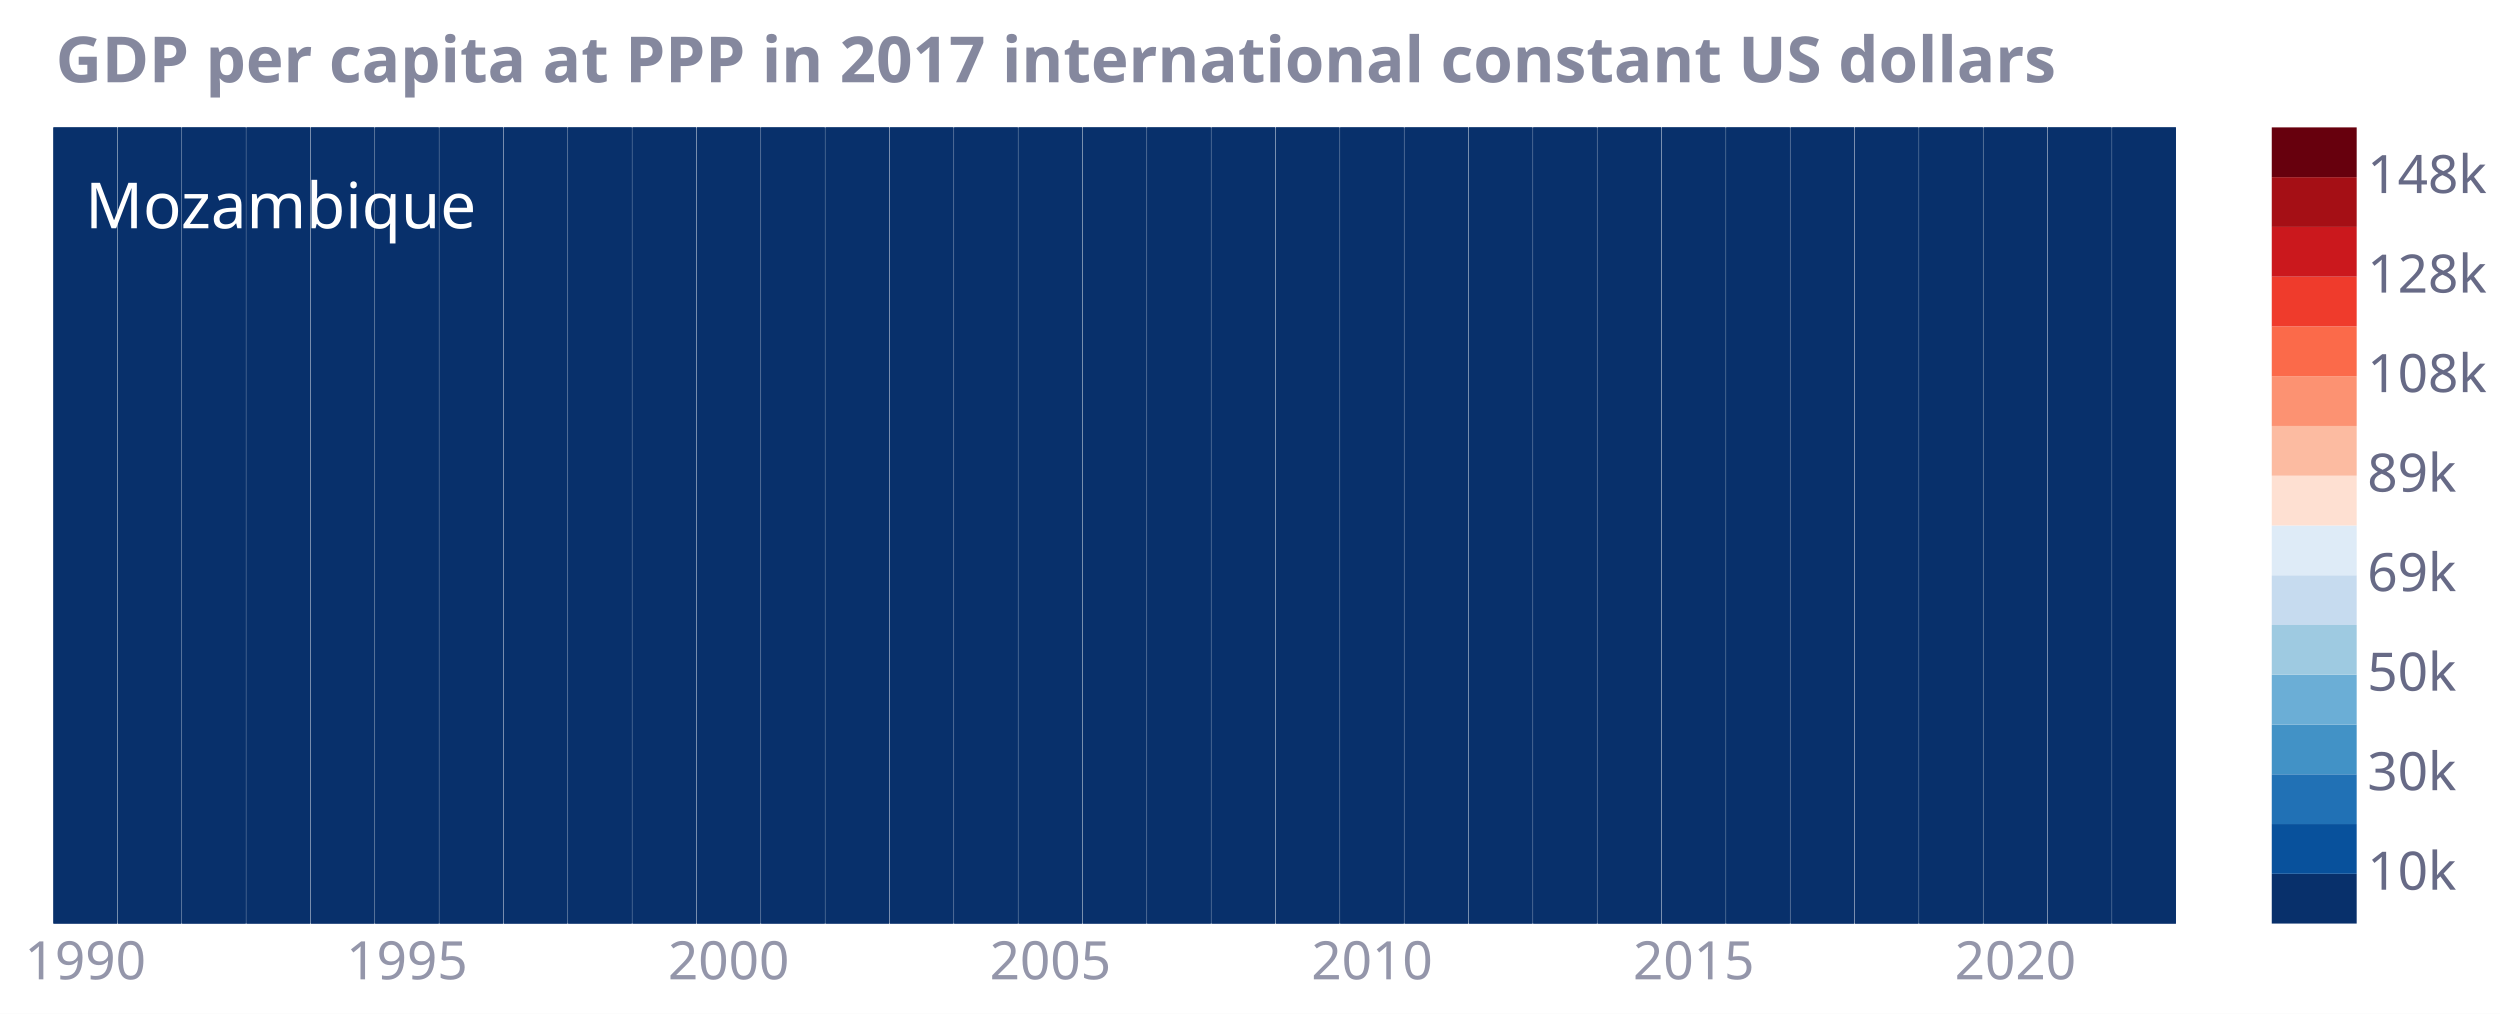
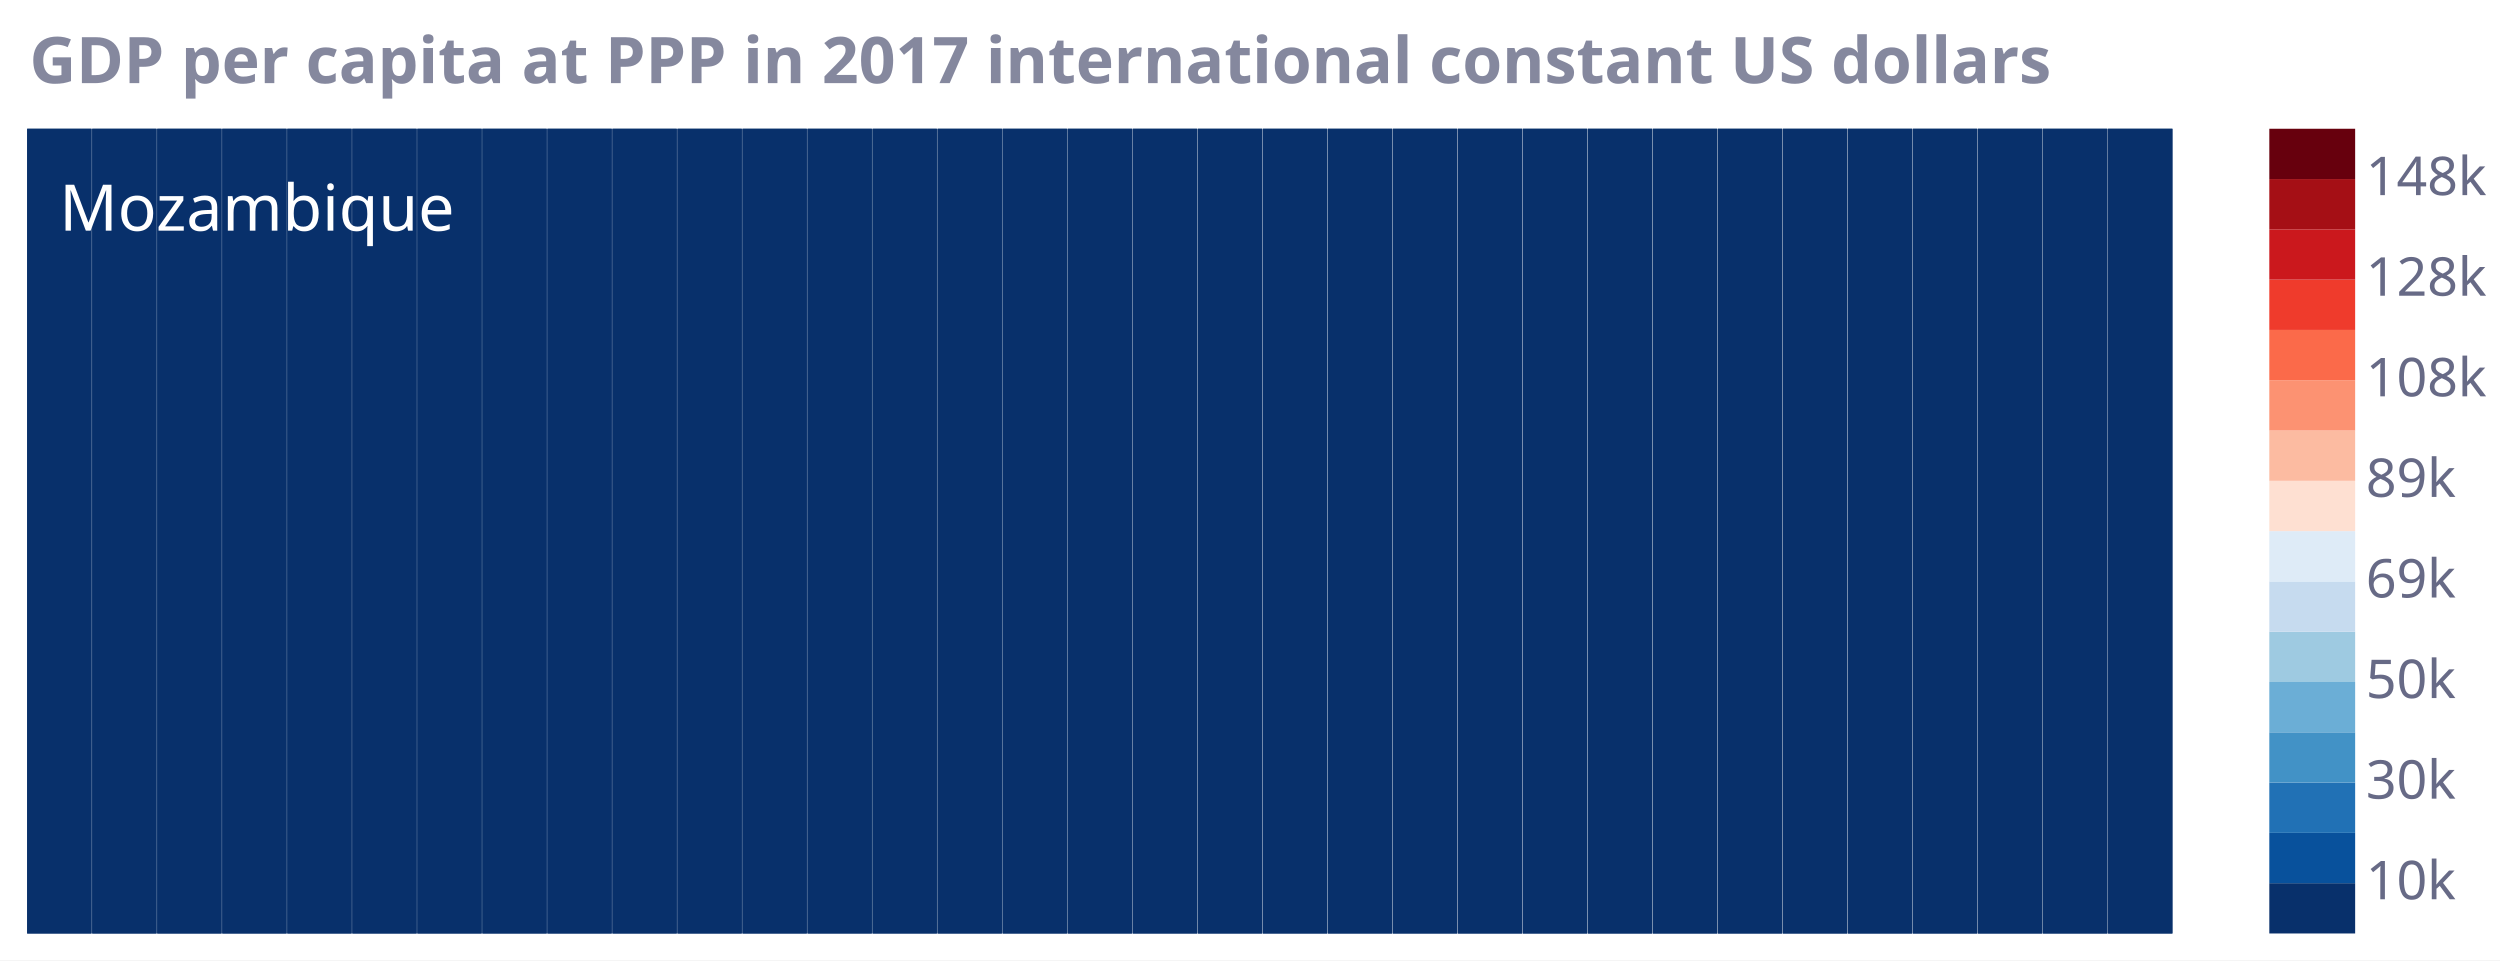
- <svg xmlns="http://www.w3.org/2000/svg" version="1.1" class="marks" width="471" height="191" viewBox="0 0 471 191">
-   <rect width="471" height="191" fill="white" />
-   <g fill="none" stroke-miterlimit="10" transform="translate(10,24)">
+ <svg xmlns="http://www.w3.org/2000/svg" version="1.1" class="marks" width="466" height="179" viewBox="0 0 466 179">
+   <rect width="466" height="179" fill="white" />
+   <g fill="none" stroke-miterlimit="10" transform="translate(5,24)">
    <g class="mark-group role-frame root" role="graphics-object" aria-roledescription="group mark container">
      <g transform="translate(0,0)">
        <path class="background" aria-hidden="true" d="M0,0h400v150h-400Z" />
        <g>
          <g class="mark-group role-axis" role="graphics-symbol" aria-roledescription="axis" aria-label="X-axis titled 'GDP per capita at PPP in 2017 international constant US dollars' for a discrete scale with 33 values: 1990, 1991, 1992, 1993, 1994, ending with 2022">
            <g transform="translate(0.5,150.5)">
              <path class="background" aria-hidden="true" d="M0,0h0v0h0Z" pointer-events="none" />
              <g>
-                 <g class="mark-text role-axis-label" pointer-events="none">
-                   <text text-anchor="middle" transform="translate(5.560606,10)" font-family="Circular Std Book" font-size="10px" fill="#676A86" fill-opacity="0.7" opacity="1">1990</text>
-                   <text text-anchor="middle" transform="translate(66.16667,10)" font-family="Circular Std Book" font-size="10px" fill="#676A86" fill-opacity="0.7" opacity="1">1995</text>
-                   <text text-anchor="middle" transform="translate(126.7727,10)" font-family="Circular Std Book" font-size="10px" fill="#676A86" fill-opacity="0.7" opacity="1">2000</text>
-                   <text text-anchor="middle" transform="translate(187.3788,10)" font-family="Circular Std Book" font-size="10px" fill="#676A86" fill-opacity="0.7" opacity="1">2005</text>
-                   <text text-anchor="middle" transform="translate(247.9848,10)" font-family="Circular Std Book" font-size="10px" fill="#676A86" fill-opacity="0.7" opacity="1">2010</text>
-                   <text text-anchor="middle" transform="translate(308.5909,10)" font-family="Circular Std Book" font-size="10px" fill="#676A86" fill-opacity="0.7" opacity="1">2015</text>
-                   <text text-anchor="middle" transform="translate(369.197,10)" font-family="Circular Std Book" font-size="10px" fill="#676A86" fill-opacity="0.7" opacity="1">2020</text>
-                 </g>
+                 <g class="mark-text role-axis-label" pointer-events="none" />
                <g class="mark-text role-axis-title" pointer-events="none">
                  <text text-anchor="start" transform="translate(0,-159)" font-family="Circular Std Book" font-size="12px" font-weight="bold" fill="#676A86" fill-opacity="0.8" opacity="1">GDP per capita at PPP in 2017 international constant US dollars</text>
                </g>
              </g>
              <path class="foreground" aria-hidden="true" d="" pointer-events="none" display="none" />
            </g>
          </g>
          <g class="mark-text role-mark layer_0_marks" role="graphics-object" aria-roledescription="text mark container">
            <text aria-label="Year: 1990; t: 460.124; GDP: 460.12" role="graphics-symbol" aria-roledescription="text mark" text-anchor="start" transform="translate(6.060606,19)" font-family="Circular Std Book" font-size="12px" fill="white">Mozambique</text>
          </g>
          <g class="mark-rect role-mark layer_1_marks" role="graphics-object" aria-roledescription="rect mark container">
            <path aria-label="Year: 1990; t: 460.124; GDP: 460.12" role="graphics-symbol" aria-roledescription="bar" d="M0.061,0h12v150h-12Z" fill="#08306B" />
            <path aria-label="Year: 1991; t: 473.612; GDP: 473.61" role="graphics-symbol" aria-roledescription="bar" d="M12.182,0h12v150h-12Z" fill="#08306B" />
            <path aria-label="Year: 1992; t: 436.376; GDP: 436.38" role="graphics-symbol" aria-roledescription="bar" d="M24.303,0h12v150h-12Z" fill="#08306B" />
            <path aria-label="Year: 1993; t: 469.398; GDP: 469.4" role="graphics-symbol" aria-roledescription="bar" d="M36.424,0h12v150h-12Z" fill="#08306B" />
            <path aria-label="Year: 1994; t: 476.371; GDP: 476.37" role="graphics-symbol" aria-roledescription="bar" d="M48.545,0h12v150h-12Z" fill="#08306B" />
            <path aria-label="Year: 1995; t: 465.833; GDP: 465.83" role="graphics-symbol" aria-roledescription="bar" d="M60.667,0h12v150h-12Z" fill="#08306B" />
            <path aria-label="Year: 1996; t: 502.403; GDP: 502.4" role="graphics-symbol" aria-roledescription="bar" d="M72.788,0h12v150h-12Z" fill="#08306B" />
            <path aria-label="Year: 1997; t: 544.214; GDP: 544.21" role="graphics-symbol" aria-roledescription="bar" d="M84.909,0h12v150h-12Z" fill="#08306B" />
            <path aria-label="Year: 1998; t: 584.069; GDP: 584.07" role="graphics-symbol" aria-roledescription="bar" d="M97.03,0h12v150h-12Z" fill="#08306B" />
            <path aria-label="Year: 1999; t: 636.792; GDP: 636.79" role="graphics-symbol" aria-roledescription="bar" d="M109.152,0h12v150h-12Z" fill="#08306B" />
            <path aria-label="Year: 2000; t: 628.693; GDP: 628.69" role="graphics-symbol" aria-roledescription="bar" d="M121.273,0h12v150h-12Z" fill="#08306B" />
            <path aria-label="Year: 2001; t: 687.193; GDP: 687.19" role="graphics-symbol" aria-roledescription="bar" d="M133.394,0h12v150h-12Z" fill="#08306B" />
            <path aria-label="Year: 2002; t: 731.990; GDP: 731.99" role="graphics-symbol" aria-roledescription="bar" d="M145.515,0h12v150h-12Z" fill="#08306B" />
            <path aria-label="Year: 2003; t: 762.286; GDP: 762.29" role="graphics-symbol" aria-roledescription="bar" d="M157.636,0h12v150h-12Z" fill="#08306B" />
            <path aria-label="Year: 2004; t: 801.427; GDP: 801.43" role="graphics-symbol" aria-roledescription="bar" d="M169.758,0h12v150h-12Z" fill="#08306B" />
            <path aria-label="Year: 2005; t: 832.839; GDP: 832.84" role="graphics-symbol" aria-roledescription="bar" d="M181.879,0h12v150h-12Z" fill="#08306B" />
            <path aria-label="Year: 2006; t: 890.453; GDP: 890.45" role="graphics-symbol" aria-roledescription="bar" d="M194,0h12v150h-12Z" fill="#08306B" />
            <path aria-label="Year: 2007; t: 934.736; GDP: 934.74" role="graphics-symbol" aria-roledescription="bar" d="M206.121,0h12v150h-12Z" fill="#08306B" />
            <path aria-label="Year: 2008; t: 977.191; GDP: 977.19" role="graphics-symbol" aria-roledescription="bar" d="M218.242,0h12v150h-12Z" fill="#08306B" />
            <path aria-label="Year: 2009; t: 1.01156k; GDP: 1011.56" role="graphics-symbol" aria-roledescription="bar" d="M230.364,0h12v150h-12Z" fill="#08306B" />
            <path aria-label="Year: 2010; t: 1.04759k; GDP: 1047.59" role="graphics-symbol" aria-roledescription="bar" d="M242.485,0h12v150h-12Z" fill="#08306B" />
            <path aria-label="Year: 2011; t: 1.09277k; GDP: 1092.77" role="graphics-symbol" aria-roledescription="bar" d="M254.606,0h12v150h-12Z" fill="#08306B" />
            <path aria-label="Year: 2012; t: 1.13728k; GDP: 1137.28" role="graphics-symbol" aria-roledescription="bar" d="M266.727,0h12v150h-12Z" fill="#08306B" />
            <path aria-label="Year: 2013; t: 1.17967k; GDP: 1179.67" role="graphics-symbol" aria-roledescription="bar" d="M278.848,0h12v150h-12Z" fill="#08306B" />
            <path aria-label="Year: 2014; t: 1.22866k; GDP: 1228.66" role="graphics-symbol" aria-roledescription="bar" d="M290.97,0h12v150h-12Z" fill="#08306B" />
            <path aria-label="Year: 2015; t: 1.27196k; GDP: 1271.96" role="graphics-symbol" aria-roledescription="bar" d="M303.091,0h12v150h-12Z" fill="#08306B" />
            <path aria-label="Year: 2016; t: 1.27992k; GDP: 1279.92" role="graphics-symbol" aria-roledescription="bar" d="M315.212,0h12v150h-12Z" fill="#08306B" />
            <path aria-label="Year: 2017; t: 1.28723k; GDP: 1287.23" role="graphics-symbol" aria-roledescription="bar" d="M327.333,0h12v150h-12Z" fill="#08306B" />
            <path aria-label="Year: 2018; t: 1.29290k; GDP: 1292.9" role="graphics-symbol" aria-roledescription="bar" d="M339.455,0h12v150h-12Z" fill="#08306B" />
            <path aria-label="Year: 2019; t: 1.28518k; GDP: 1285.18" role="graphics-symbol" aria-roledescription="bar" d="M351.576,0h12v150h-12Z" fill="#08306B" />
            <path aria-label="Year: 2020; t: 1.23342k; GDP: 1233.42" role="graphics-symbol" aria-roledescription="bar" d="M363.697,0h12v150h-12Z" fill="#08306B" />
            <path aria-label="Year: 2021; t: 1.22677k; GDP: 1226.77" role="graphics-symbol" aria-roledescription="bar" d="M375.818,0h12v150h-12Z" fill="#08306B" />
            <path aria-label="Year: 2022; t: 1.24307k; GDP: 1243.07" role="graphics-symbol" aria-roledescription="bar" d="M387.939,0h12v150h-12Z" fill="#08306B" />
          </g>
          <g class="mark-rect role-mark layer_2_marks" role="graphics-object" aria-roledescription="rect mark container">
            <path aria-label="Year: 1990; t: 460.124; GDP: 460.12" role="graphics-symbol" aria-roledescription="bar" d="M0.061,0h12v150h-12Z" fill="#08306B" />
            <path aria-label="Year: 1991; t: 473.612; GDP: 473.61" role="graphics-symbol" aria-roledescription="bar" d="M12.182,0h12v150h-12Z" fill="#08306B" />
            <path aria-label="Year: 1992; t: 436.376; GDP: 436.38" role="graphics-symbol" aria-roledescription="bar" d="M24.303,0h12v150h-12Z" fill="#08306B" />
            <path aria-label="Year: 1993; t: 469.398; GDP: 469.4" role="graphics-symbol" aria-roledescription="bar" d="M36.424,0h12v150h-12Z" fill="#08306B" />
            <path aria-label="Year: 1994; t: 476.371; GDP: 476.37" role="graphics-symbol" aria-roledescription="bar" d="M48.545,0h12v150h-12Z" fill="#08306B" />
            <path aria-label="Year: 1995; t: 465.833; GDP: 465.83" role="graphics-symbol" aria-roledescription="bar" d="M60.667,0h12v150h-12Z" fill="#08306B" />
            <path aria-label="Year: 1996; t: 502.403; GDP: 502.4" role="graphics-symbol" aria-roledescription="bar" d="M72.788,0h12v150h-12Z" fill="#08306B" />
            <path aria-label="Year: 1997; t: 544.214; GDP: 544.21" role="graphics-symbol" aria-roledescription="bar" d="M84.909,0h12v150h-12Z" fill="#08306B" />
            <path aria-label="Year: 1998; t: 584.069; GDP: 584.07" role="graphics-symbol" aria-roledescription="bar" d="M97.03,0h12v150h-12Z" fill="#08306B" />
            <path aria-label="Year: 1999; t: 636.792; GDP: 636.79" role="graphics-symbol" aria-roledescription="bar" d="M109.152,0h12v150h-12Z" fill="#08306B" />
            <path aria-label="Year: 2000; t: 628.693; GDP: 628.69" role="graphics-symbol" aria-roledescription="bar" d="M121.273,0h12v150h-12Z" fill="#08306B" />
            <path aria-label="Year: 2001; t: 687.193; GDP: 687.19" role="graphics-symbol" aria-roledescription="bar" d="M133.394,0h12v150h-12Z" fill="#08306B" />
            <path aria-label="Year: 2002; t: 731.990; GDP: 731.99" role="graphics-symbol" aria-roledescription="bar" d="M145.515,0h12v150h-12Z" fill="#08306B" />
            <path aria-label="Year: 2003; t: 762.286; GDP: 762.29" role="graphics-symbol" aria-roledescription="bar" d="M157.636,0h12v150h-12Z" fill="#08306B" />
            <path aria-label="Year: 2004; t: 801.427; GDP: 801.43" role="graphics-symbol" aria-roledescription="bar" d="M169.758,0h12v150h-12Z" fill="#08306B" />
            <path aria-label="Year: 2005; t: 832.839; GDP: 832.84" role="graphics-symbol" aria-roledescription="bar" d="M181.879,0h12v150h-12Z" fill="#08306B" />
            <path aria-label="Year: 2006; t: 890.453; GDP: 890.45" role="graphics-symbol" aria-roledescription="bar" d="M194,0h12v150h-12Z" fill="#08306B" />
            <path aria-label="Year: 2007; t: 934.736; GDP: 934.74" role="graphics-symbol" aria-roledescription="bar" d="M206.121,0h12v150h-12Z" fill="#08306B" />
            <path aria-label="Year: 2008; t: 977.191; GDP: 977.19" role="graphics-symbol" aria-roledescription="bar" d="M218.242,0h12v150h-12Z" fill="#08306B" />
            <path aria-label="Year: 2009; t: 1.01156k; GDP: 1011.56" role="graphics-symbol" aria-roledescription="bar" d="M230.364,0h12v150h-12Z" fill="#08306B" />
            <path aria-label="Year: 2010; t: 1.04759k; GDP: 1047.59" role="graphics-symbol" aria-roledescription="bar" d="M242.485,0h12v150h-12Z" fill="#08306B" />
            <path aria-label="Year: 2011; t: 1.09277k; GDP: 1092.77" role="graphics-symbol" aria-roledescription="bar" d="M254.606,0h12v150h-12Z" fill="#08306B" />
            <path aria-label="Year: 2012; t: 1.13728k; GDP: 1137.28" role="graphics-symbol" aria-roledescription="bar" d="M266.727,0h12v150h-12Z" fill="#08306B" />
            <path aria-label="Year: 2013; t: 1.17967k; GDP: 1179.67" role="graphics-symbol" aria-roledescription="bar" d="M278.848,0h12v150h-12Z" fill="#08306B" />
            <path aria-label="Year: 2014; t: 1.22866k; GDP: 1228.66" role="graphics-symbol" aria-roledescription="bar" d="M290.97,0h12v150h-12Z" fill="#08306B" />
            <path aria-label="Year: 2015; t: 1.27196k; GDP: 1271.96" role="graphics-symbol" aria-roledescription="bar" d="M303.091,0h12v150h-12Z" fill="#08306B" />
            <path aria-label="Year: 2016; t: 1.27992k; GDP: 1279.92" role="graphics-symbol" aria-roledescription="bar" d="M315.212,0h12v150h-12Z" fill="#08306B" />
            <path aria-label="Year: 2017; t: 1.28723k; GDP: 1287.23" role="graphics-symbol" aria-roledescription="bar" d="M327.333,0h12v150h-12Z" fill="#08306B" />
            <path aria-label="Year: 2018; t: 1.29290k; GDP: 1292.9" role="graphics-symbol" aria-roledescription="bar" d="M339.455,0h12v150h-12Z" fill="#08306B" />
            <path aria-label="Year: 2019; t: 1.28518k; GDP: 1285.18" role="graphics-symbol" aria-roledescription="bar" d="M351.576,0h12v150h-12Z" fill="#08306B" />
            <path aria-label="Year: 2020; t: 1.23342k; GDP: 1233.42" role="graphics-symbol" aria-roledescription="bar" d="M363.697,0h12v150h-12Z" fill="#08306B" />
            <path aria-label="Year: 2021; t: 1.22677k; GDP: 1226.77" role="graphics-symbol" aria-roledescription="bar" d="M375.818,0h12v150h-12Z" fill="#08306B" />
            <path aria-label="Year: 2022; t: 1.24307k; GDP: 1243.07" role="graphics-symbol" aria-roledescription="bar" d="M387.939,0h12v150h-12Z" fill="#08306B" />
          </g>
          <g class="mark-text role-mark layer_3_marks" role="graphics-object" aria-roledescription="text mark container">
            <text aria-label="Year: 1990; t: 460.124; GDP: 460.12" role="graphics-symbol" aria-roledescription="text mark" text-anchor="start" transform="translate(6.060606,19)" font-family="Circular Std Book" font-size="12px" fill="white">Mozambique</text>
          </g>
          <g class="mark-group role-legend" role="graphics-symbol" aria-roledescription="legend" aria-label="Discrete legend for fill color with 15 boundaries: 10k, 20k, 30k, 40k, 50k, 59k, 69k, 79k, 89k, 99k, 108k, 118k, 128k, 138k, 148k">
            <g transform="translate(418,0)">
              <path class="background" aria-hidden="true" d="M0,0h38v150h-38Z" pointer-events="none" />
              <g>
                <g class="mark-group role-legend-entry">
                  <g transform="translate(0,0)">
                    <path class="background" aria-hidden="true" d="M0,0h0v0h0Z" pointer-events="none" />
                    <g>
                      <g class="mark-rect role-legend-band" pointer-events="none">
                        <path d="M0,140.625h16v9.375h-16Z" fill="#08306B" stroke="#ddd" stroke-width="0" opacity="1" />
                        <path d="M0,131.25h16v9.375h-16Z" fill="#08519C" stroke="#ddd" stroke-width="0" opacity="1" />
                        <path d="M0,121.875h16v9.375h-16Z" fill="#2171B5" stroke="#ddd" stroke-width="0" opacity="1" />
                        <path d="M0,112.5h16v9.375h-16Z" fill="#4292C6" stroke="#ddd" stroke-width="0" opacity="1" />
                        <path d="M0,103.125h16v9.375h-16Z" fill="#6BAED6" stroke="#ddd" stroke-width="0" opacity="1" />
                        <path d="M0,93.75h16v9.375h-16Z" fill="#9ECAE1" stroke="#ddd" stroke-width="0" opacity="1" />
                        <path d="M0,84.375h16v9.375h-16Z" fill="#C6DBEF" stroke="#ddd" stroke-width="0" opacity="1" />
                        <path d="M0,75h16v9.375h-16Z" fill="#DEEBF7" stroke="#ddd" stroke-width="0" opacity="1" />
                        <path d="M0,65.625h16v9.375h-16Z" fill="#FEE0D2" stroke="#ddd" stroke-width="0" opacity="1" />
                        <path d="M0,56.25h16v9.375h-16Z" fill="#FCBBA1" stroke="#ddd" stroke-width="0" opacity="1" />
                        <path d="M0,46.875h16v9.375h-16Z" fill="#FC9272" stroke="#ddd" stroke-width="0" opacity="1" />
                        <path d="M0,37.5h16v9.375h-16Z" fill="#FB6A4A" stroke="#ddd" stroke-width="0" opacity="1" />
                        <path d="M0,28.125h16v9.375h-16Z" fill="#EF3B2C" stroke="#ddd" stroke-width="0" opacity="1" />
                        <path d="M0,18.75h16v9.375h-16Z" fill="#CB181D" stroke="#ddd" stroke-width="0" opacity="1" />
                        <path d="M0,9.375h16v9.375h-16Z" fill="#A50F15" stroke="#ddd" stroke-width="0" opacity="1" />
                        <path d="M0,0h16v9.375h-16Z" fill="#67000D" stroke="#ddd" stroke-width="0" opacity="1" />
                      </g>
                      <g class="mark-text role-legend-label" pointer-events="none">
                        <text text-anchor="start" transform="translate(18,148)" font-family="Circular Std Book" font-size="10px" fill="#676A86" opacity="1" />
                        <text text-anchor="start" transform="translate(18,143.625)" font-family="Circular Std Book" font-size="10px" fill="#676A86" opacity="1">10k</text>
                        <text text-anchor="start" transform="translate(18,134.25)" font-family="Circular Std Book" font-size="10px" fill="#676A86" opacity="0">20k</text>
                        <text text-anchor="start" transform="translate(18,124.875)" font-family="Circular Std Book" font-size="10px" fill="#676A86" opacity="1">30k</text>
                        <text text-anchor="start" transform="translate(18,115.5)" font-family="Circular Std Book" font-size="10px" fill="#676A86" opacity="0">40k</text>
                        <text text-anchor="start" transform="translate(18,106.125)" font-family="Circular Std Book" font-size="10px" fill="#676A86" opacity="1">50k</text>
                        <text text-anchor="start" transform="translate(18,96.75)" font-family="Circular Std Book" font-size="10px" fill="#676A86" opacity="0">59k</text>
                        <text text-anchor="start" transform="translate(18,87.375)" font-family="Circular Std Book" font-size="10px" fill="#676A86" opacity="1">69k</text>
                        <text text-anchor="start" transform="translate(18,78)" font-family="Circular Std Book" font-size="10px" fill="#676A86" opacity="0">79k</text>
                        <text text-anchor="start" transform="translate(18,68.625)" font-family="Circular Std Book" font-size="10px" fill="#676A86" opacity="1">89k</text>
                        <text text-anchor="start" transform="translate(18,59.25)" font-family="Circular Std Book" font-size="10px" fill="#676A86" opacity="0">99k</text>
                        <text text-anchor="start" transform="translate(18,49.875)" font-family="Circular Std Book" font-size="10px" fill="#676A86" opacity="1">108k</text>
                        <text text-anchor="start" transform="translate(18,40.5)" font-family="Circular Std Book" font-size="10px" fill="#676A86" opacity="0">118k</text>
                        <text text-anchor="start" transform="translate(18,31.125)" font-family="Circular Std Book" font-size="10px" fill="#676A86" opacity="1">128k</text>
                        <text text-anchor="start" transform="translate(18,21.75)" font-family="Circular Std Book" font-size="10px" fill="#676A86" opacity="0">138k</text>
                        <text text-anchor="start" transform="translate(18,12.375)" font-family="Circular Std Book" font-size="10px" fill="#676A86" opacity="1">148k</text>
                      </g>
                    </g>
                    <path class="foreground" aria-hidden="true" d="" pointer-events="none" display="none" />
                  </g>
                </g>
              </g>
              <path class="foreground" aria-hidden="true" d="" pointer-events="none" display="none" />
            </g>
          </g>
        </g>
        <path class="foreground" aria-hidden="true" d="" display="none" />
      </g>
    </g>
  </g>
</svg>
